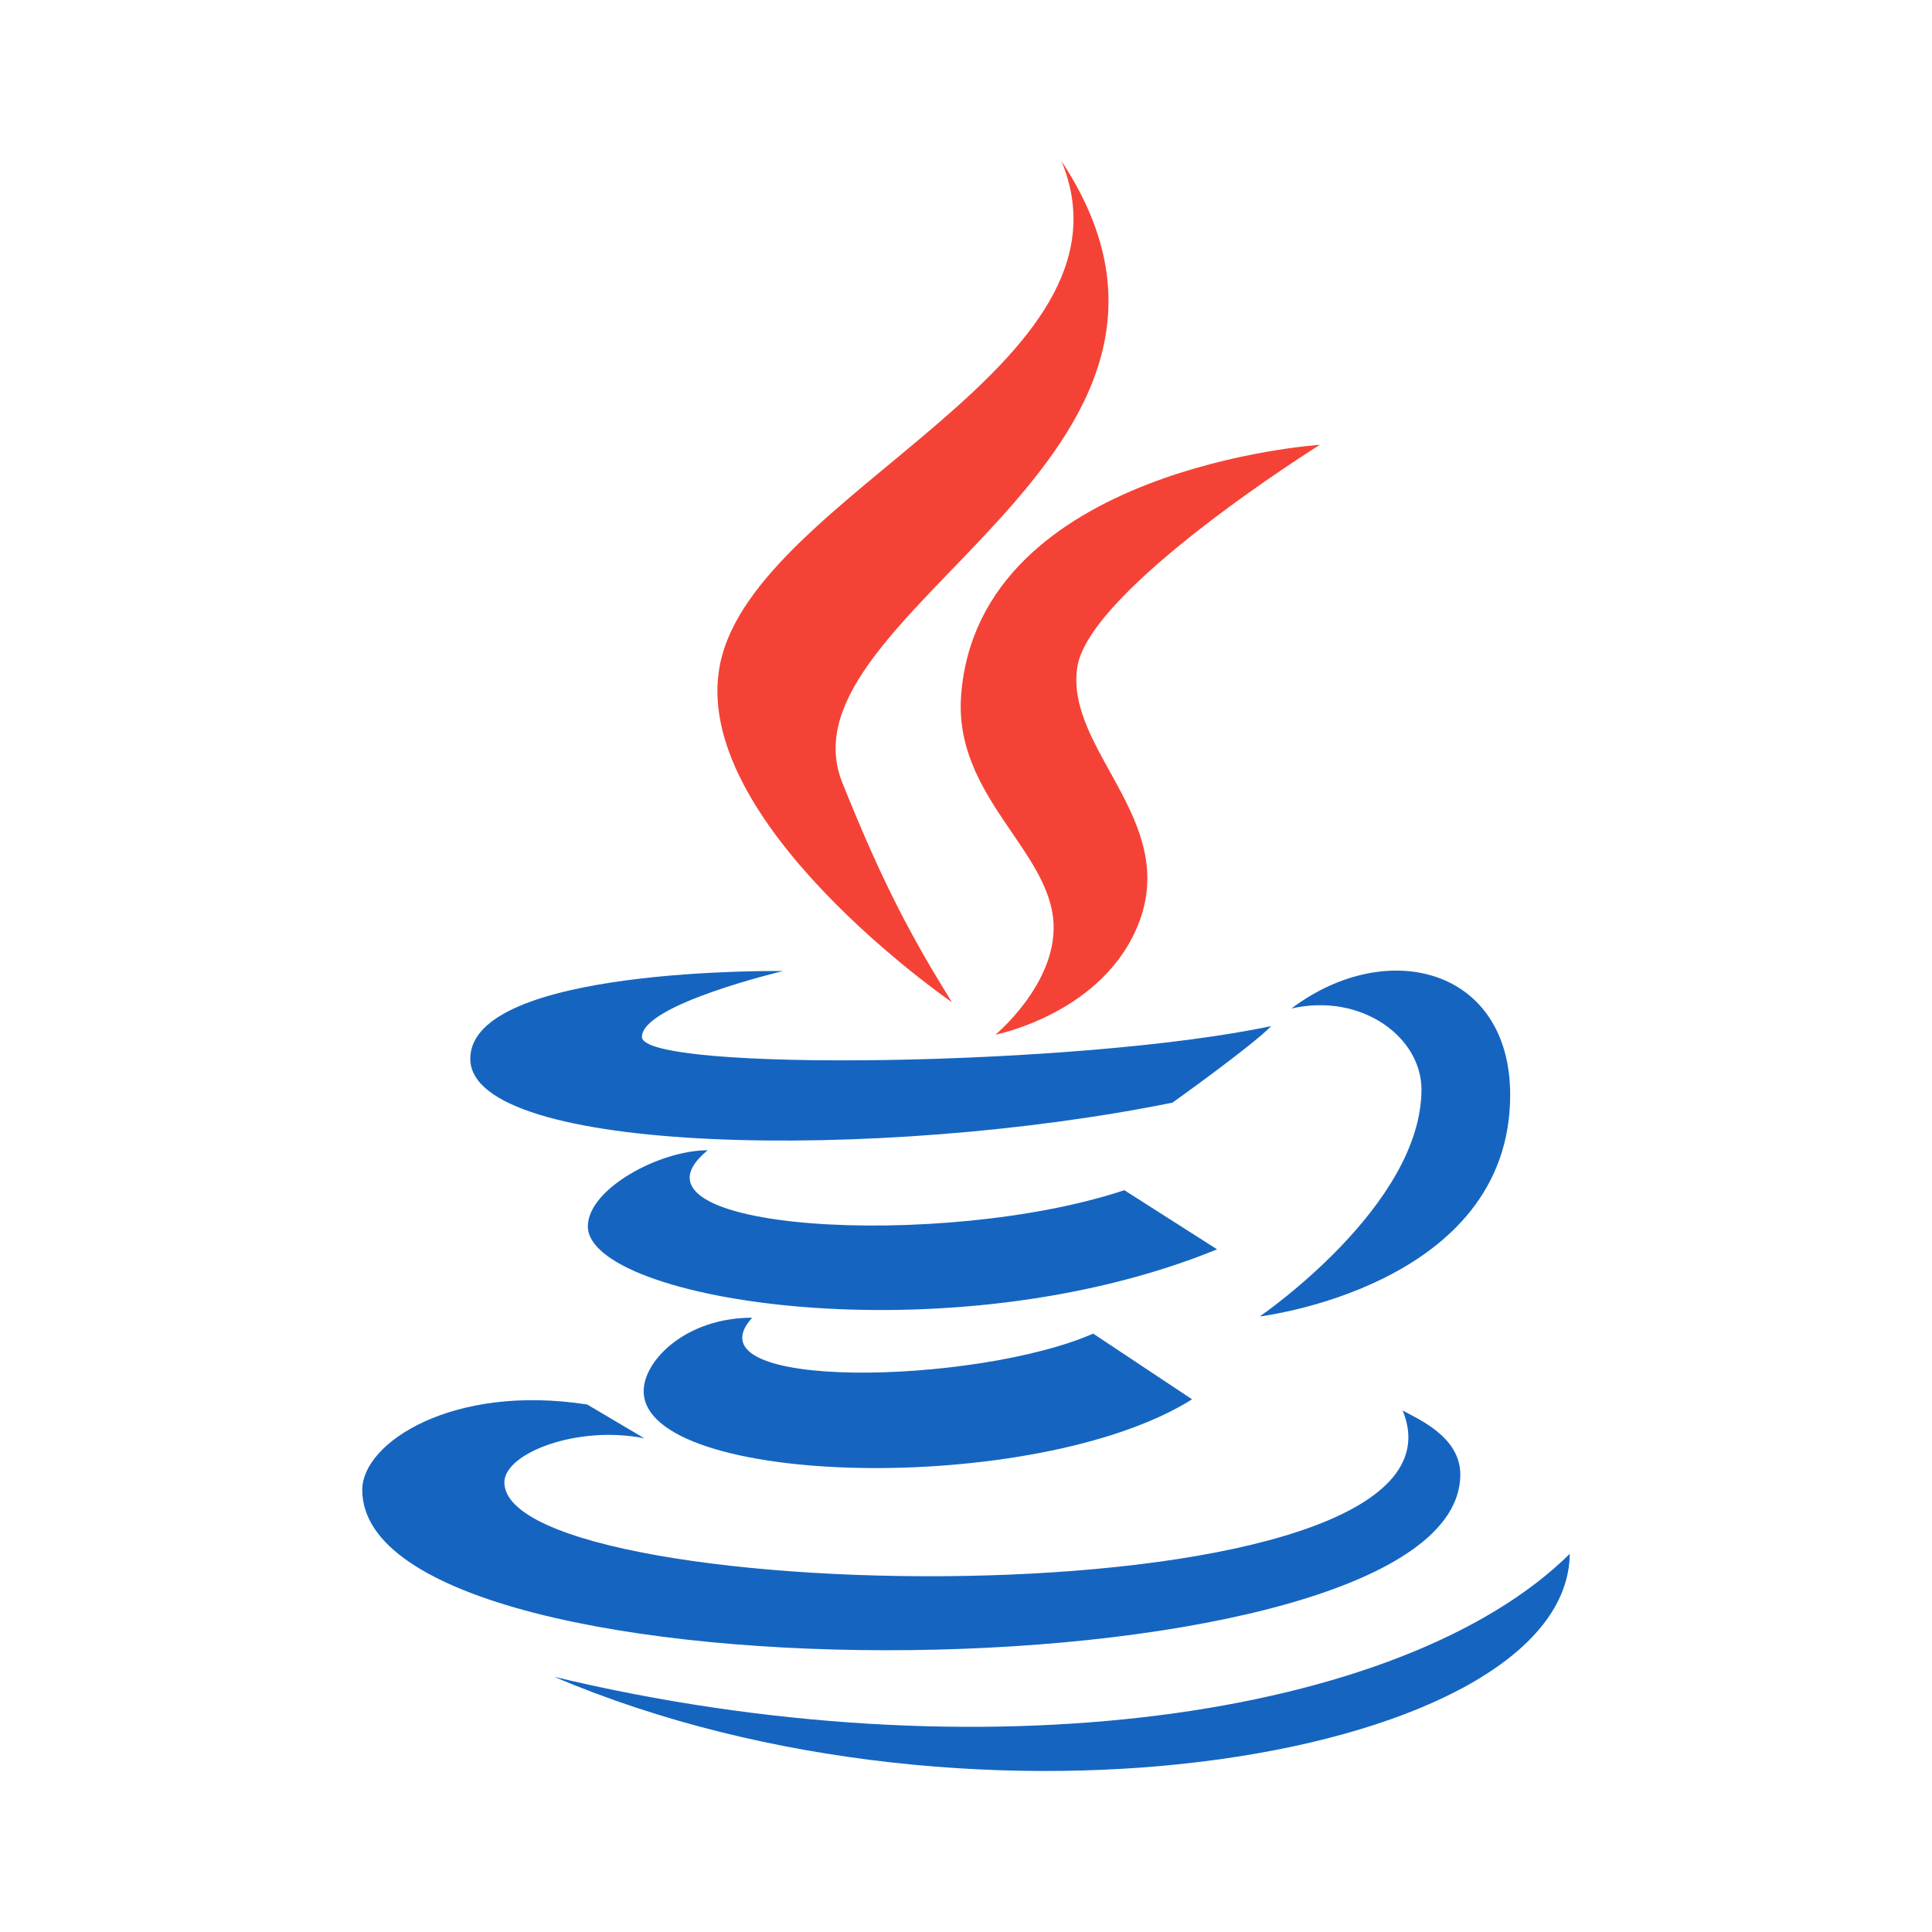
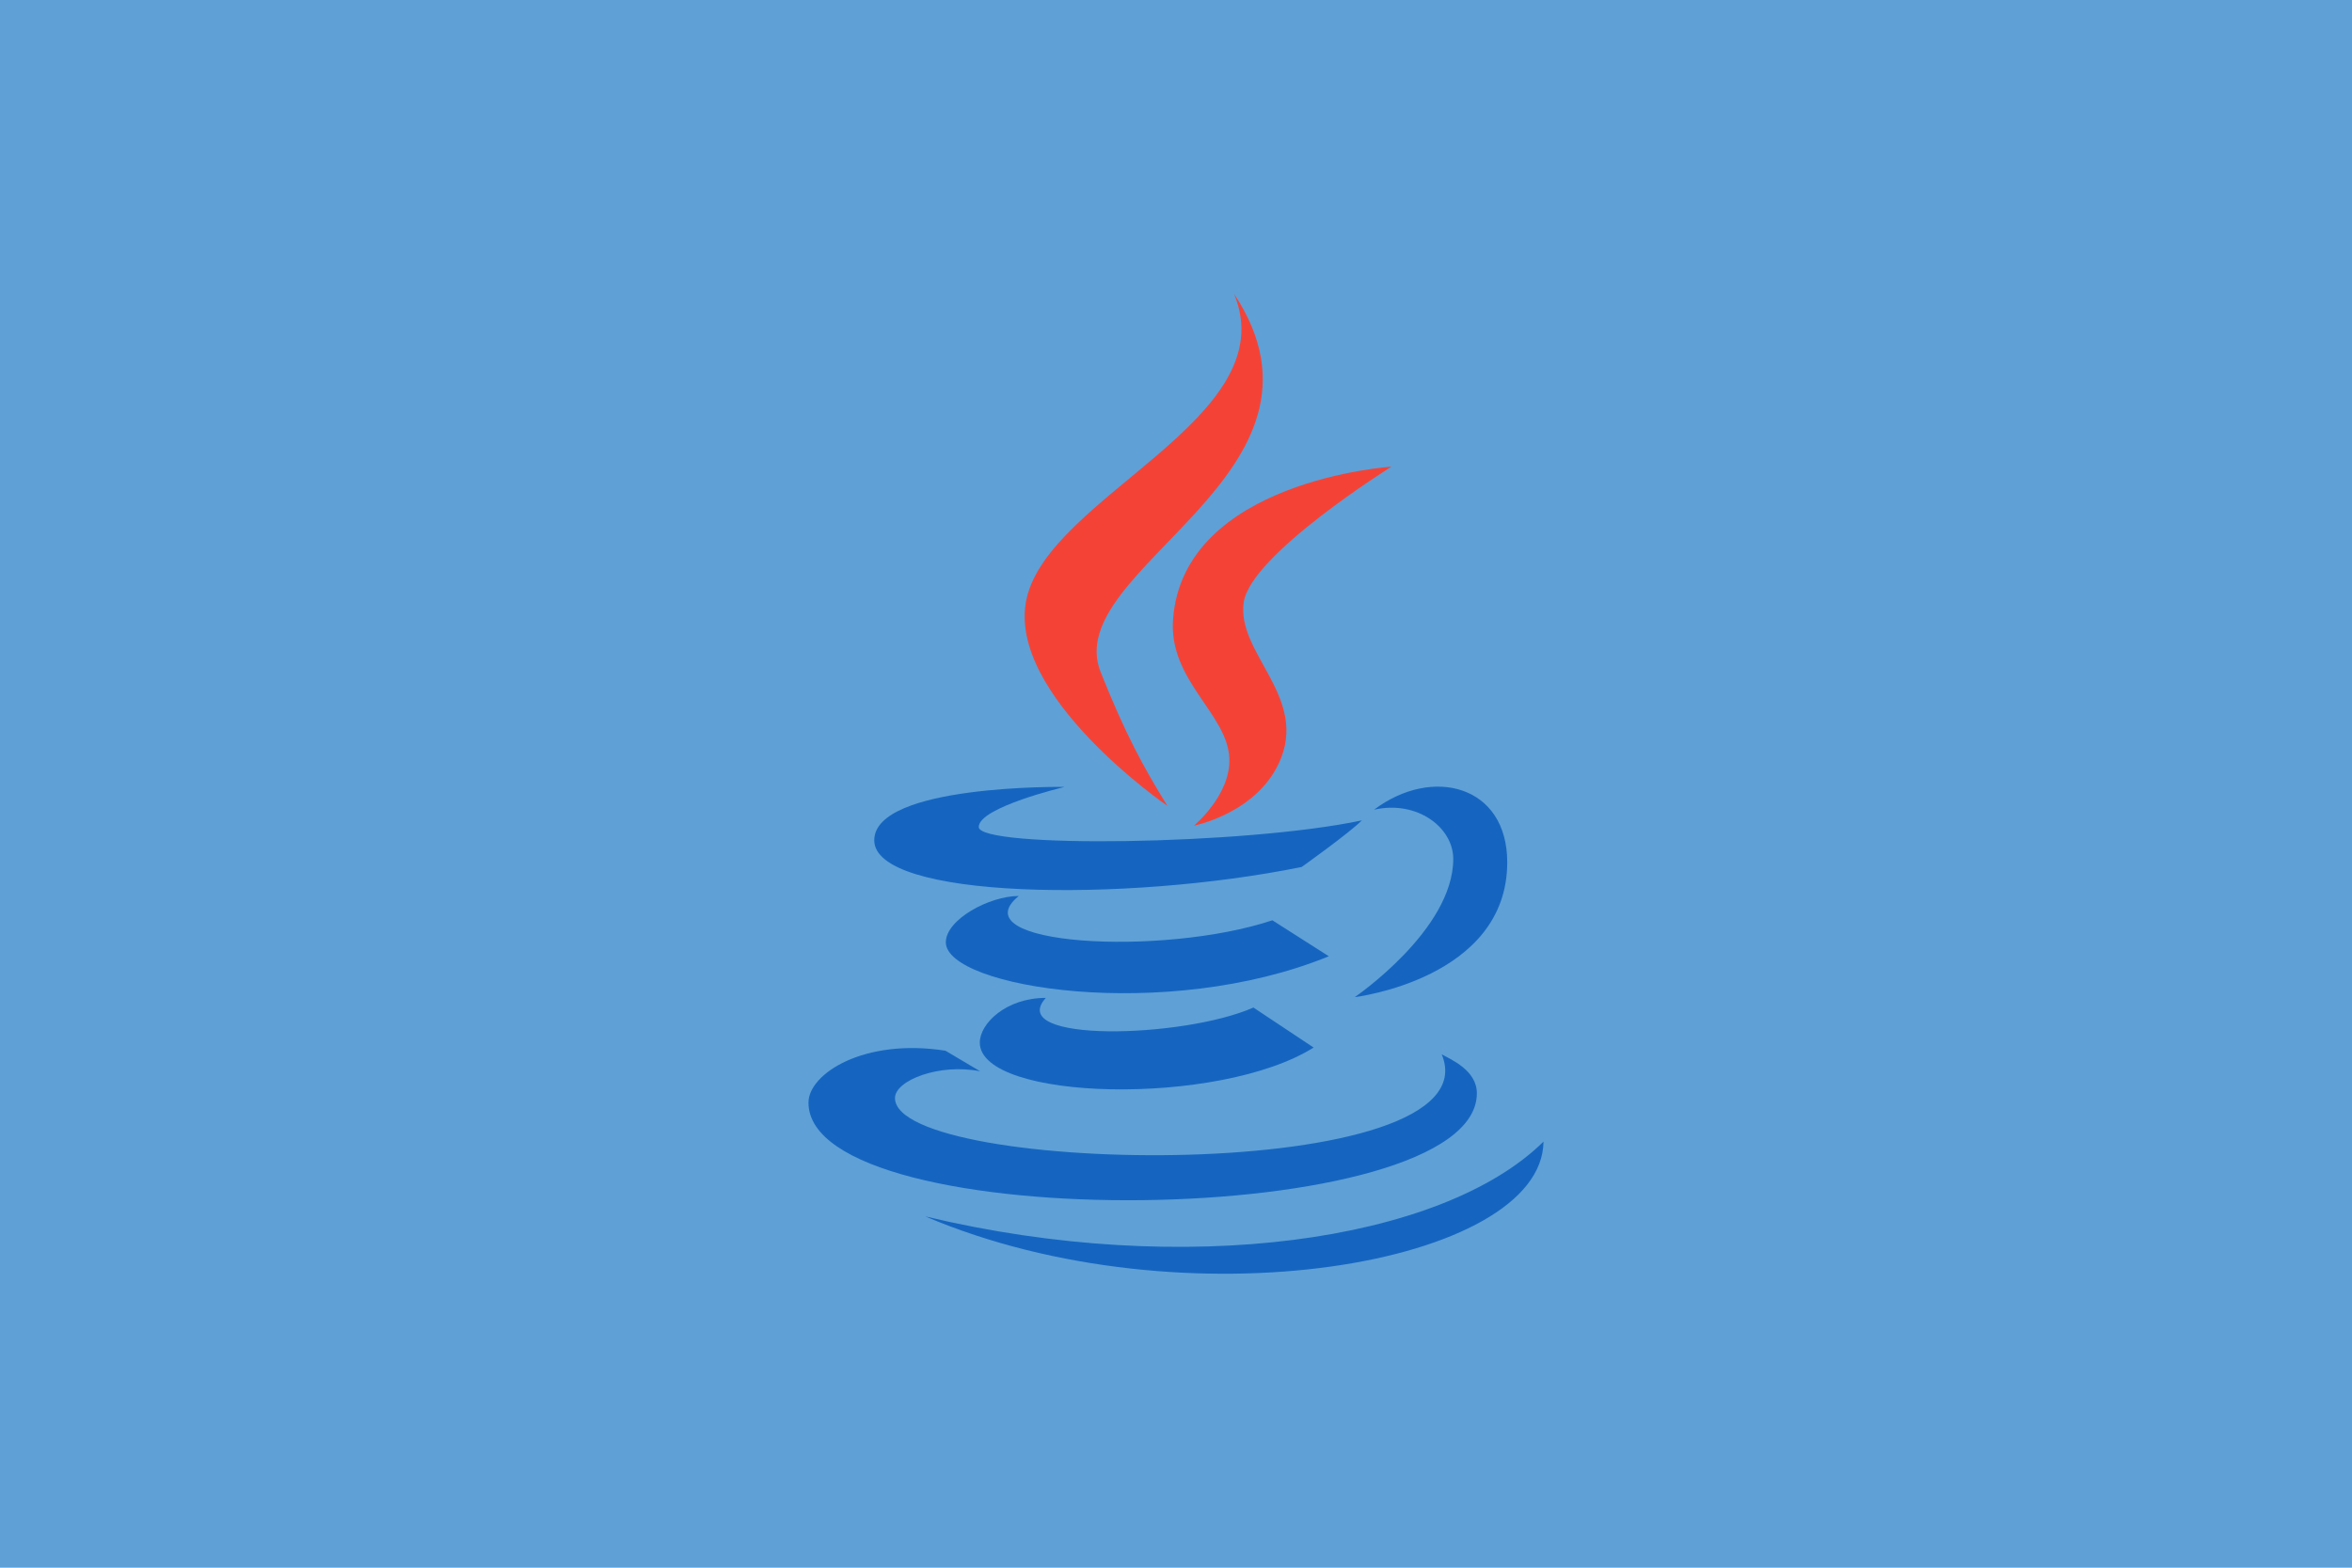
- <svg xmlns="http://www.w3.org/2000/svg" viewBox="0 0 48 48" version="1.1" width="480px" height="480px">
+ <svg xmlns="http://www.w3.org/2000/svg" id="Layer_1" data-name="Layer 1" viewBox="0 0 2400 1600">
+   <defs>
+     <style>.cls-1{fill:#5fa0d6;}.cls-2{fill:#f44336;}.cls-3{fill:#1565c0;}</style>
+   </defs>
+   <rect class="cls-1" width="2400" height="1600" />
  <g id="surface1">
-     <path style=" fill:#F44336;" d="M 23.648 24.898 C 22.652 23.289 21.93 21.953 20.926 19.441 C 19.23 15.199 31.238 11.367 26.371 4 C 28.48 9.09 18.793 12.234 17.895 16.473 C 17.07 20.371 23.645 24.898 23.648 24.898 Z " />
-     <path style=" fill:#F44336;" d="M 23.879 17.27 C 23.688 19.785 26.105 21.129 26.176 22.965 C 26.234 24.461 24.73 25.707 24.73 25.707 C 24.73 25.707 27.457 25.172 28.309 22.891 C 29.254 20.355 26.477 18.621 26.762 16.594 C 27.027 14.652 32.793 11.051 32.793 11.051 C 32.793 11.051 24.312 11.609 23.879 17.27 Z " />
-     <path style=" fill:#1565C0;" d="M 32.086 25.055 C 33.84 24.66 35.316 25.777 35.316 27.066 C 35.316 29.965 31.297 32.707 31.297 32.707 C 31.297 32.707 37.52 31.965 37.52 27.203 C 37.52 24.055 34.465 23.266 32.086 25.055 Z " />
-     <path style=" fill:#1565C0;" d="M 29.129 27.395 C 29.129 27.395 31.07 26.012 31.586 25.492 C 26.824 26.504 15.949 26.641 15.949 25.762 C 15.949 24.953 19.457 24.125 19.457 24.125 C 19.457 24.125 11.684 24.012 11.684 26.305 C 11.684 28.695 21.859 28.867 29.129 27.395 Z " />
-     <path style=" fill:#1565C0;" d="M 27.934 29.57 C 23.426 31.07 15.121 30.59 17.582 28.578 C 16.383 28.578 14.605 29.539 14.605 30.469 C 14.605 32.324 23.59 33.758 30.238 31.039 Z " />
-     <path style=" fill:#1565C0;" d="M 18.688 32.738 C 17.051 32.738 15.992 33.793 15.992 34.562 C 15.992 36.953 25.75 37.191 29.617 34.766 L 27.16 33.133 C 24.27 34.402 17.016 34.578 18.688 32.738 Z " />
-     <path style=" fill:#1565C0;" d="M 36.281 36.633 C 36.281 35.695 35.227 35.254 34.848 35.043 C 37.074 40.418 12.531 40 12.531 36.828 C 12.531 36.105 14.34 35.402 16.008 35.734 L 14.59 34.895 C 11.262 34.375 9 35.836 9 37.016 C 9 42.52 36.281 42.254 36.281 36.633 Z " />
-     <path style=" fill:#1565C0;" d="M 39 38.605 C 34.855 42.699 24.34 44.191 13.77 41.66 C 24.34 46.164 38.949 43.629 39 38.605 Z " />
+     <path class="cls-2" d="M1191.21,822.46c-24.9-40.23-43-73.63-68.07-136.42C1080.76,580,1381,484.18,1259.28,300c52.73,127.25-189.46,205.86-211.92,311.82C1026.76,709.28,1191.11,822.46,1191.21,822.46Z" />
+     <path class="cls-2" d="M1197,631.74c-4.78,62.89,55.67,96.48,57.42,142.38,1.47,37.4-36.13,68.56-36.13,68.56s68.17-13.38,89.45-70.41c23.64-63.38-45.8-106.74-38.67-157.43,6.64-48.53,150.78-138.57,150.78-138.57S1207.81,490.23,1197,631.74Z" />
+     <path class="cls-3" d="M1402.15,826.37c43.85-9.87,80.76,18.06,80.76,50.29,0,72.46-100.49,141-100.49,141S1538,999.12,1538,880.08C1538,801.37,1461.62,781.64,1402.15,826.37Z" />
+     <path class="cls-3" d="M1328.22,884.86s48.54-34.57,61.43-47.56c-119,25.3-390.92,28.72-390.92,6.74,0-20.21,87.7-40.91,87.7-40.91s-194.34-2.84-194.34,54.49C892.09,917.38,1146.48,921.68,1328.22,884.86Z" />
+     <path class="cls-3" d="M1298.34,939.26c-112.7,37.5-320.31,25.49-258.79-24.81-30,0-74.41,24-74.41,47.27,0,46.39,224.61,82.23,390.82,14.26Z" />
+     <path class="cls-3" d="M1067.19,1018.46c-40.92,0-67.39,26.36-67.39,45.6,0,59.77,244,65.73,340.63,5.08L1279,1028.32C1206.74,1060.06,1025.39,1064.45,1067.19,1018.46Z" />
+     <path class="cls-3" d="M1507,1115.82c0-23.44-26.37-34.47-35.84-39.75,55.67,134.38-557.91,123.93-557.91,44.63,0-18.06,45.22-35.64,86.92-27.34l-35.45-21c-83.21-13-139.75,23.54-139.75,53C825,1263,1507,1256.35,1507,1115.82Z" />
+     <path class="cls-3" d="M1575,1165.14c-103.61,102.34-366.5,139.65-630.76,76.36C1208.5,1354.1,1573.73,1290.72,1575,1165.14Z" />
  </g>
</svg>
